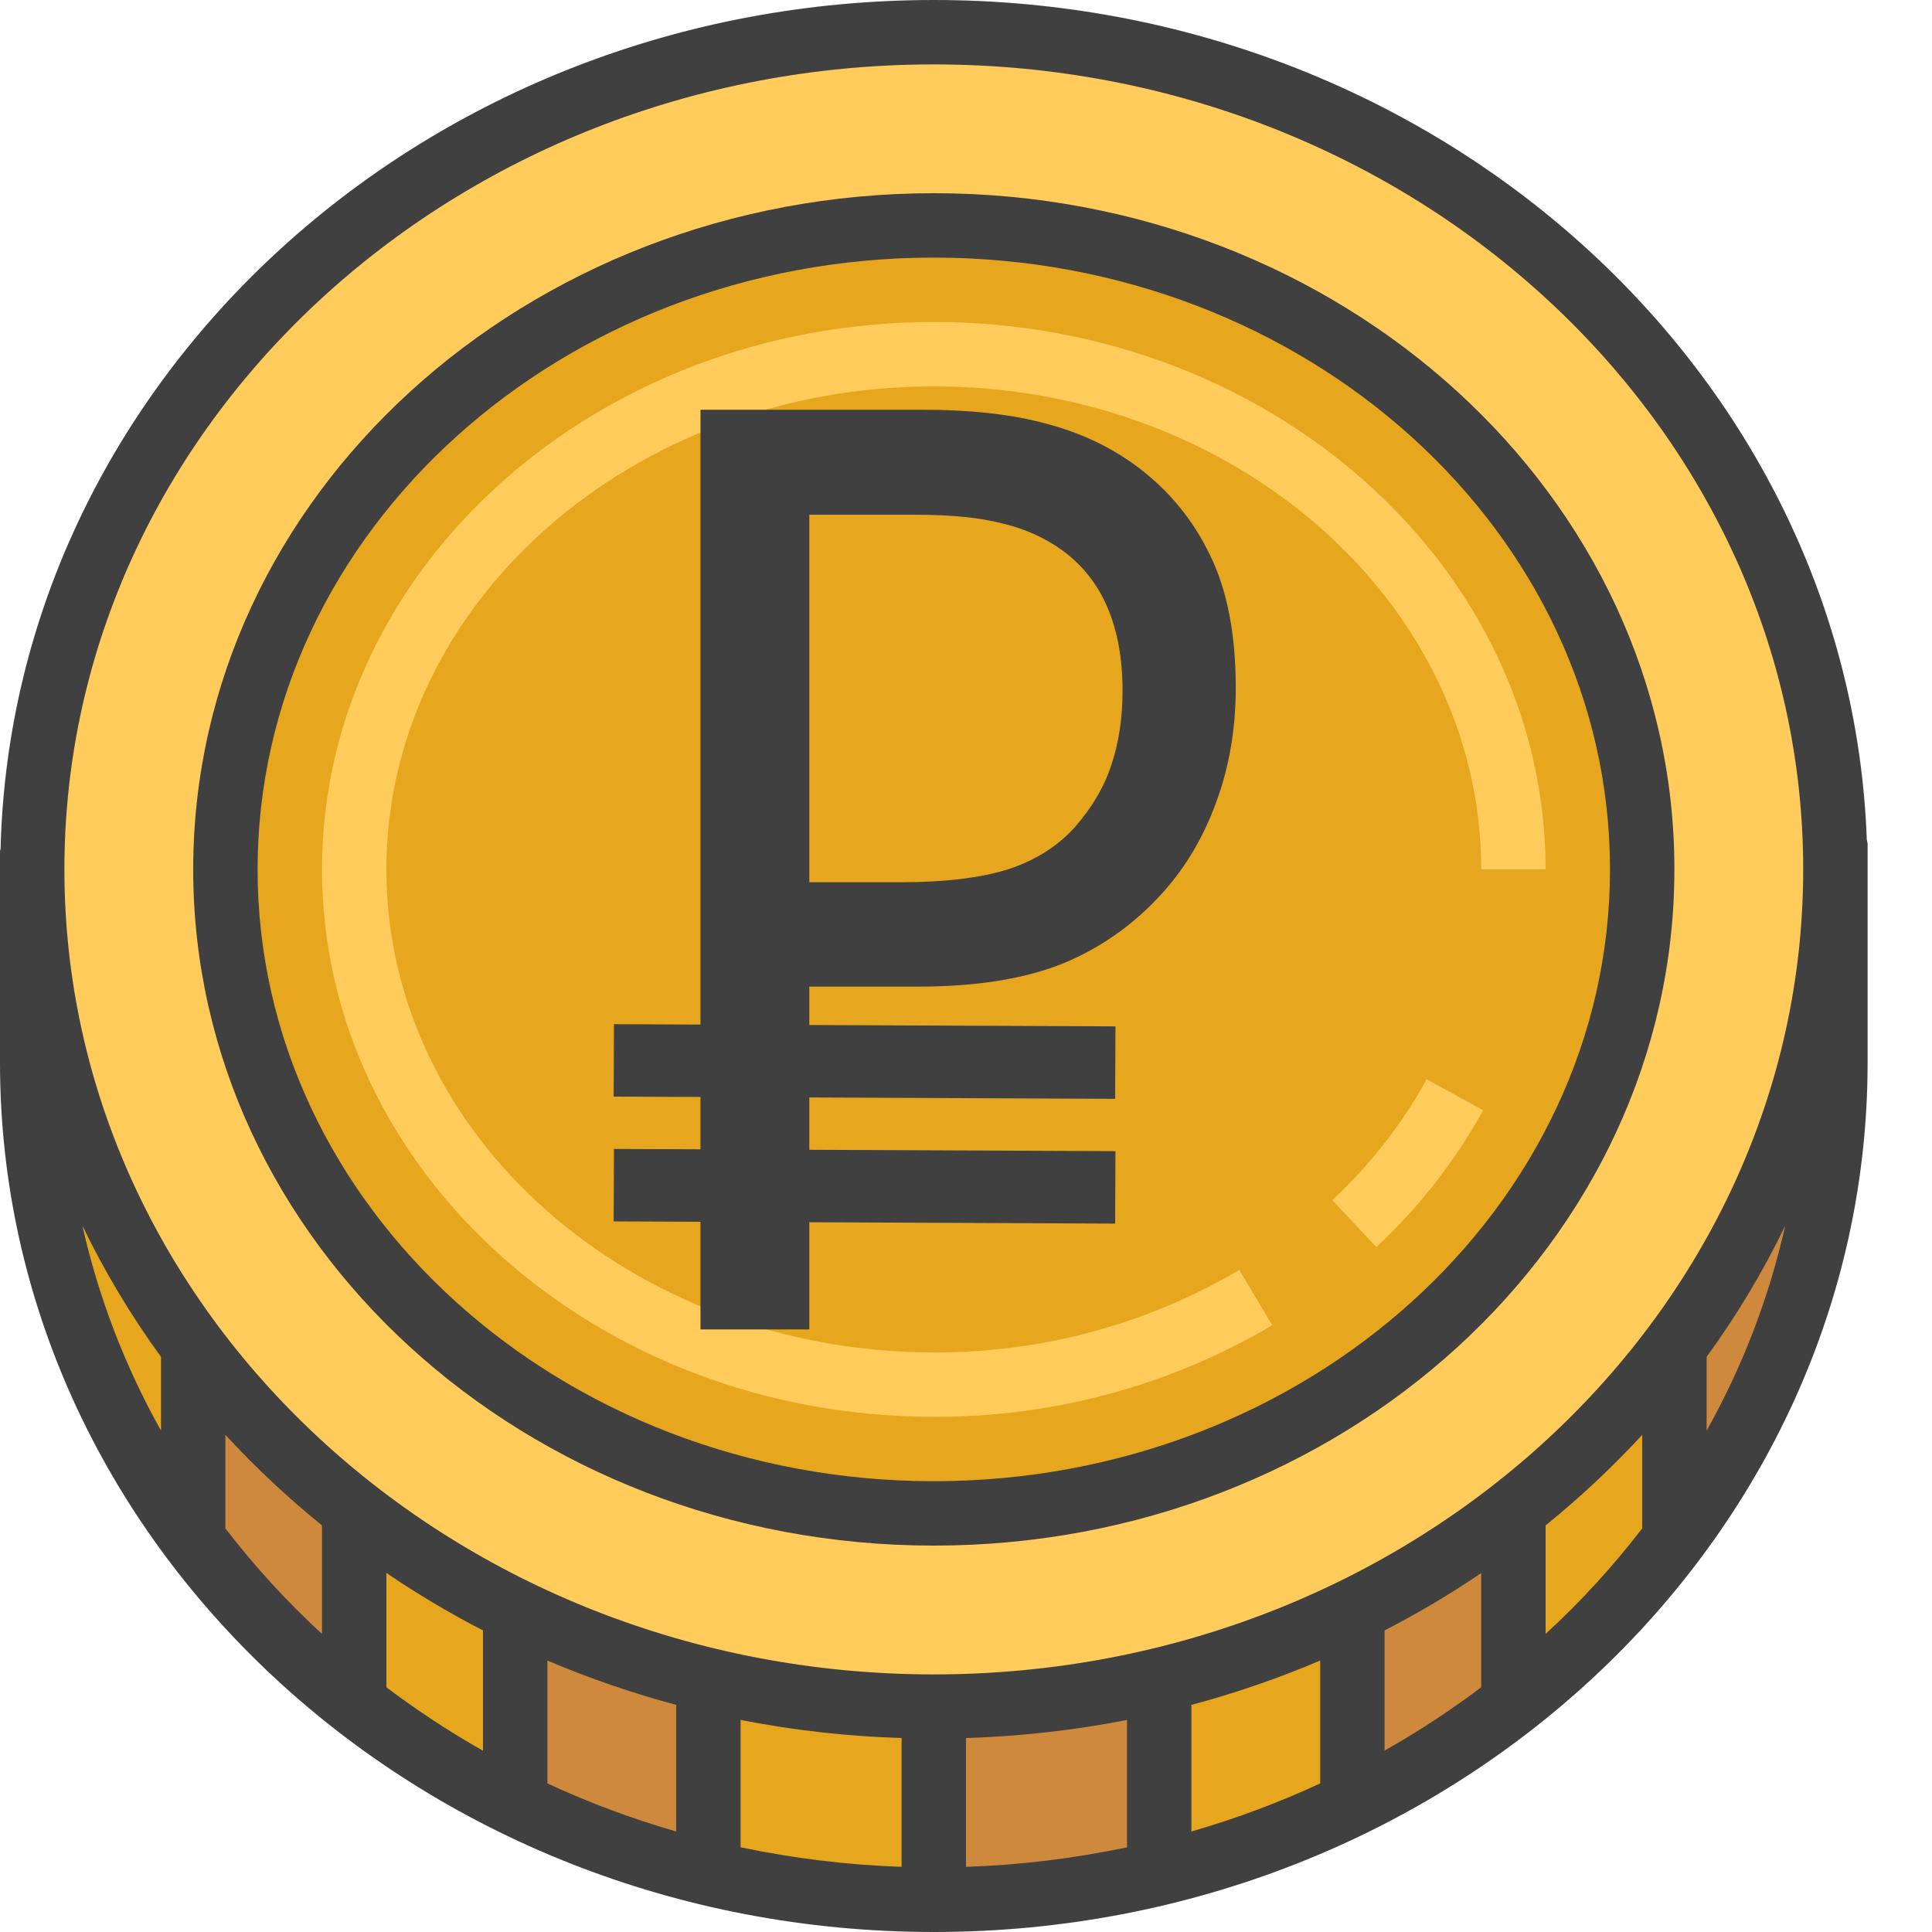
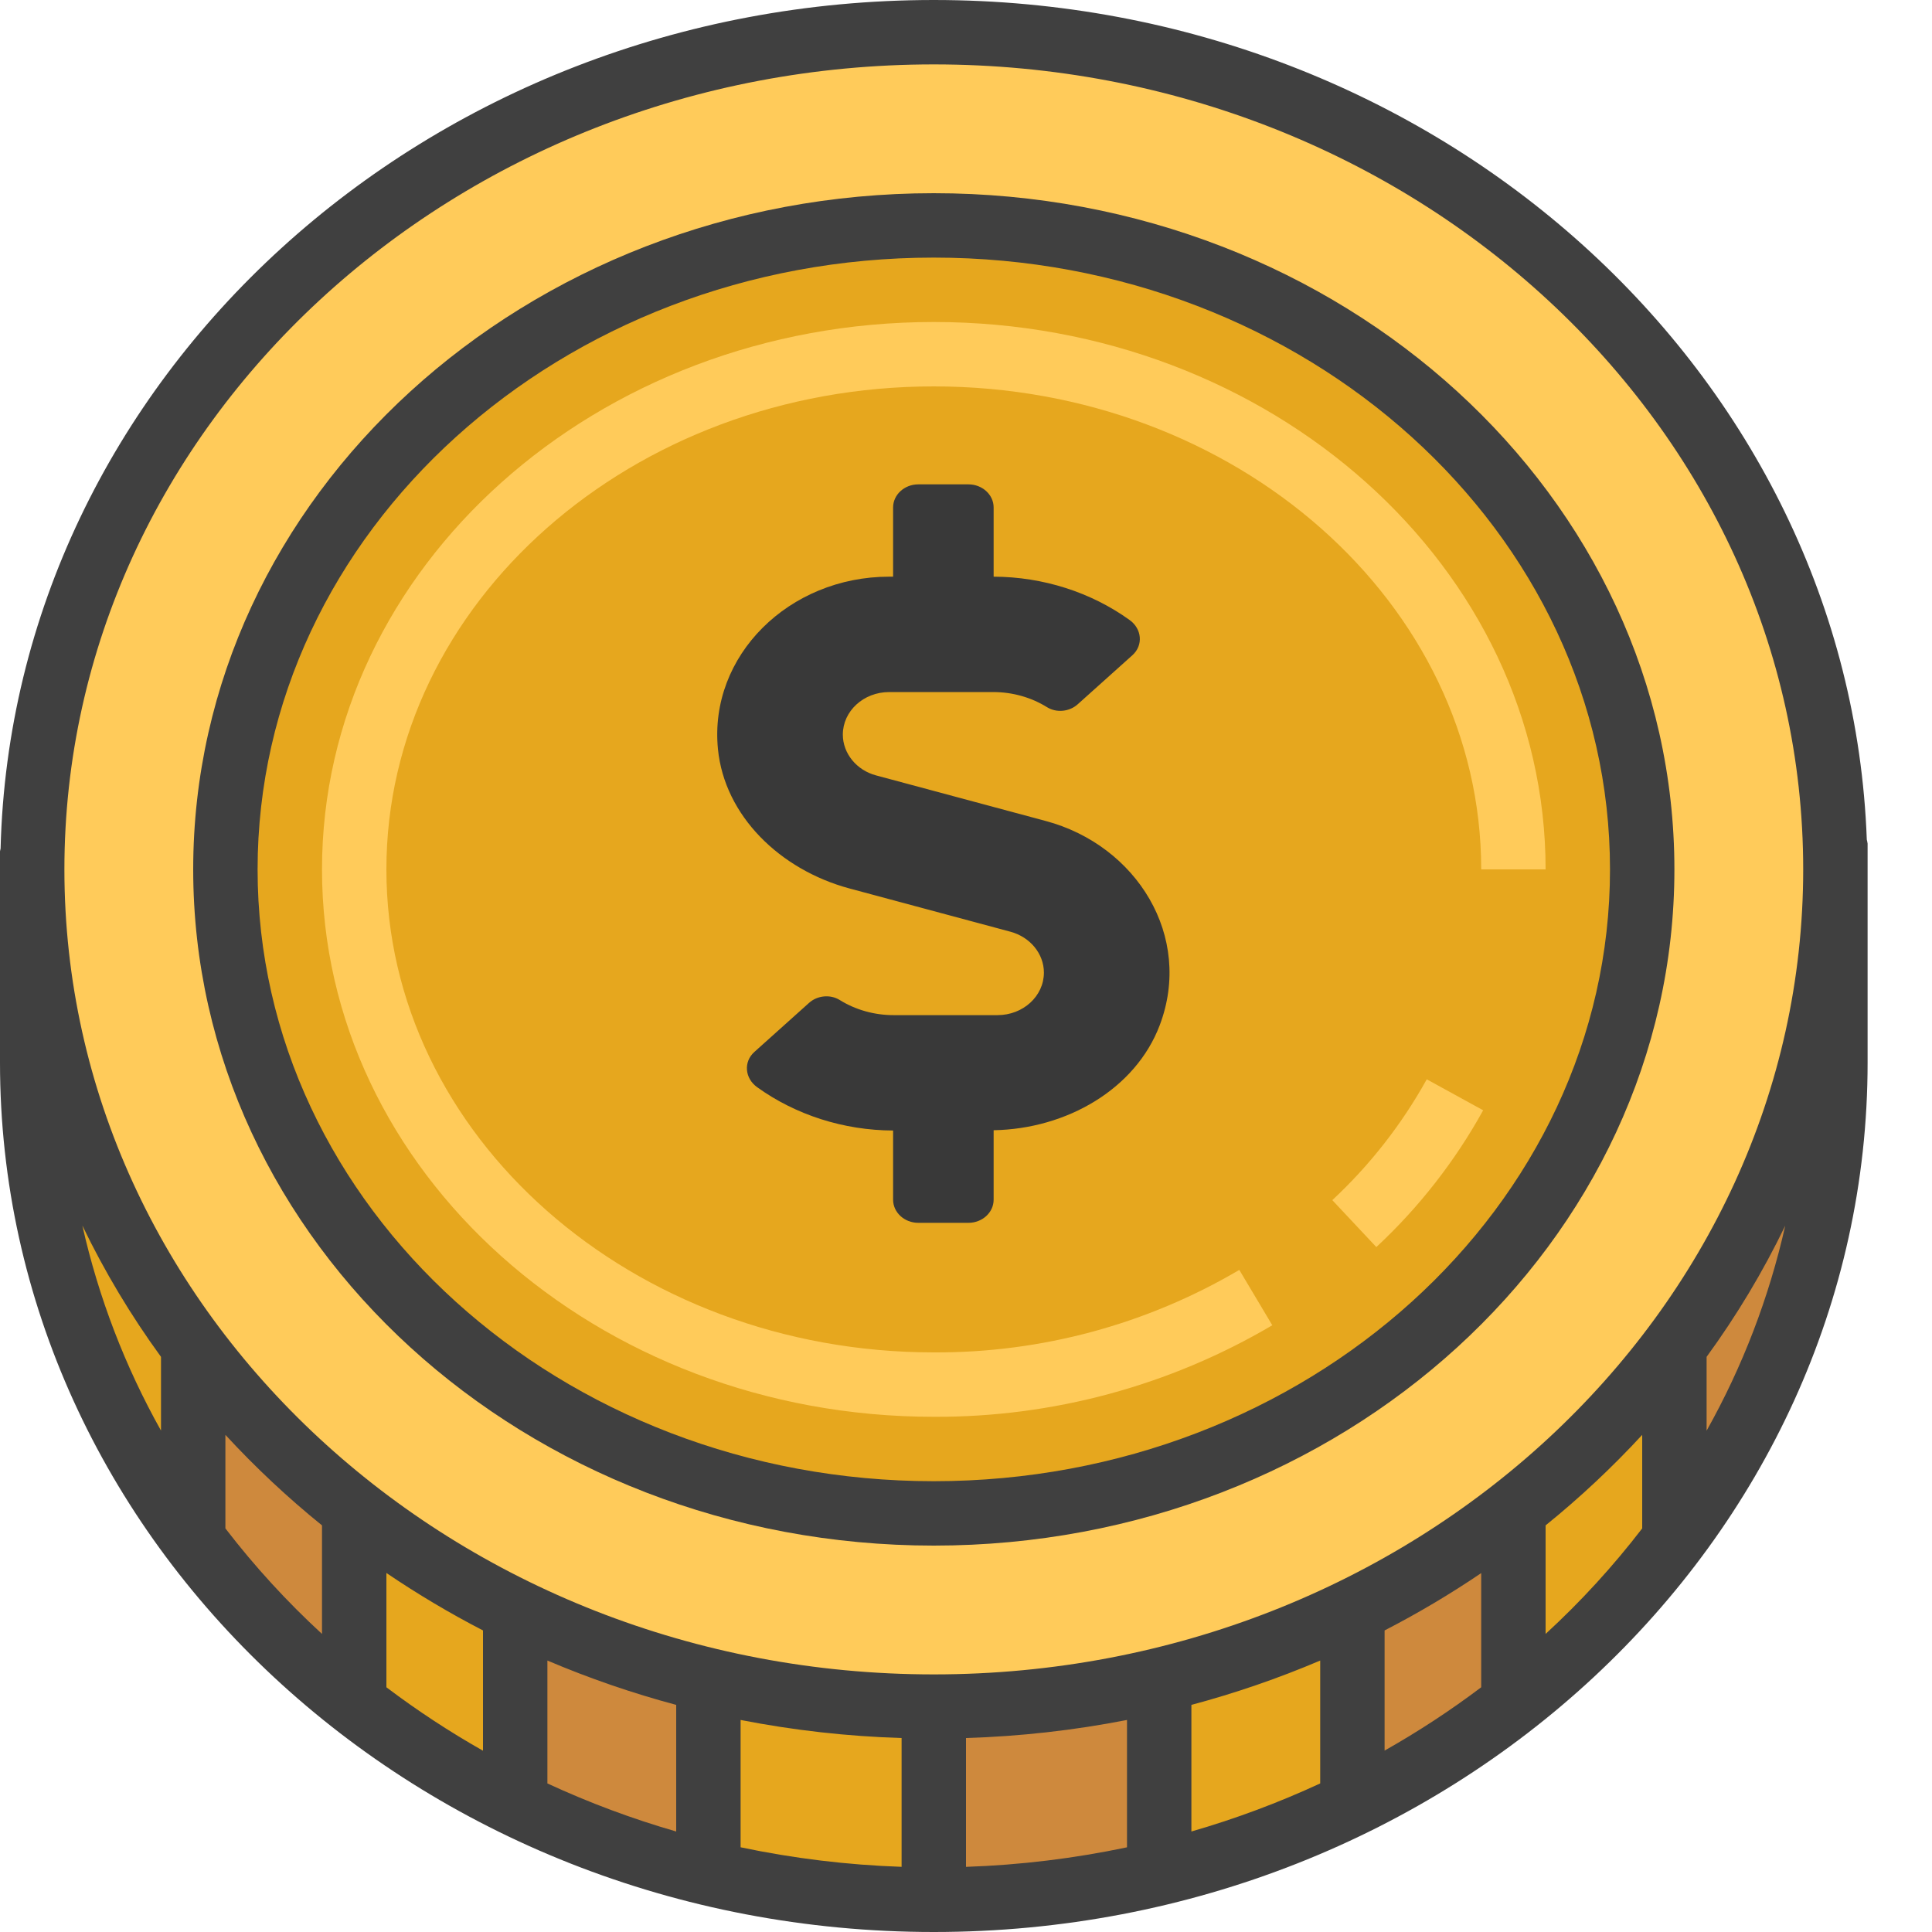
<svg xmlns="http://www.w3.org/2000/svg" viewBox="0 0 480 480">
+   <path fill="none" d="M-1-1h482v482H-1z" />
  <path fill="#ffcb5a" d="M232 8c123.68 0 224 93.121 224 208a196.786 196.786 0 01-40.64 119.441 212.027 212.027 0 01-39.758 40.079A216.398 216.398 0 01336 400.238a233.034 233.034 0 01-48 17.203 242.32 242.32 0 01-112 0 233.034 233.034 0 01-48-17.203 216.399 216.399 0 01-39.602-24.718 212.027 212.027 0 01-39.757-40.079A196.786 196.786 0 018 216C8 101.121 108.32 8 232 8zm0 0" />
-   <path fill="#ce893d" d="M415.36 335.441A196.786 196.786 0 00456 216v48a196.756 196.756 0 01-40 118.559V336l-.64-.559zm0 0M376 376v47.281a217.08 217.08 0 01-39.922 24.88L336 448v-47.762a216.398 216.398 0 0039.602-24.718l.398.48zm0 0M288.32 465.36A241.198 241.198 0 01232 472v-48a238.62 238.62 0 0056-6.559V464l.32 1.36zm0 0M176 417.441V464l-.32 1.36a230.787 230.787 0 01-47.758-17.2L128 448v-47.762a233.034 233.034 0 0048 17.203zm0 0M48.64 335.441a212.027 212.027 0 0039.758 40.079L88 376v47.281a211.796 211.796 0 01-40-40.722V336l.64-.559zm0 0" />
-   <path fill="#e6a71e" d="M416 336v46.559a211.796 211.796 0 01-40 40.722V376l-.398-.48a212.027 212.027 0 0039.757-40.079L416 336zm0 0M336 448l.078.16a230.787 230.787 0 01-47.758 17.2L288 464v-46.559a233.034 233.034 0 0048-17.203V448zm0 0M232 424v48a241.198 241.198 0 01-56.32-6.64L176 464v-46.559A238.634 238.634 0 00232 424zm0 0M88.398 375.52A216.399 216.399 0 00128 400.238V448l-.078.16A221.413 221.413 0 0188 423.281V376l.398-.48zm0 0M8 216a196.786 196.786 0 0040.64 119.441L48 336v46.559A196.756 196.756 0 018 264v-48zm400 0c0-88.367-78.797-160-176-160S56 127.633 56 216s78.797 160 176 160 176-71.633 176-160z" />
-   <g fill="#ffcb5a">
-     <path d="M341.945 309.832l-10.937-11.664a121.664 121.664 0 0023.465-30.016l14.015 7.696a136.84 136.84 0 01-26.543 33.984zm0 0" />
-     <path d="M232 352c-83.816 0-152-61.008-152-136S148.184 80 232 80s152 61.008 152 136h-16c0-66.168-61.008-120-136-120S96 149.832 96 216s61.008 120 136 120c26.688.129 52.91-6.95 75.902-20.496l8.196 13.754A164.154 164.154 0 01232 352zm0 0" />
+   <g fill="#ce893d">
+     <path d="M415.36 335.441A196.786 196.786 0 00456 216v48a196.756 196.756 0 01-40 118.559V336l-.64-.559zm0 0M376 376v47.281a217.08 217.08 0 01-39.922 24.88L336 448v-47.762a216.398 216.398 0 0039.602-24.718l.398.48zm0 0M288.32 465.36A241.198 241.198 0 01232 472v-48a238.62 238.62 0 0056-6.559V464l.32 1.36zm0 0M176 417.441V464l-.32 1.36a230.787 230.787 0 01-47.758-17.2L128 448v-47.762a233.034 233.034 0 0048 17.203zm0 0M48.64 335.441a212.027 212.027 0 0039.758 40.079L88 376v47.281a211.796 211.796 0 01-40-40.722V336l.64-.559zm0 0" />
  </g>
-   <g fill="#404040">
-     <path d="M232 384c101.465 0 184-75.367 184-168S333.465 48 232 48 48 123.367 48 216s82.535 168 184 168zm0-320c92.633 0 168 68.184 168 152s-75.367 152-168 152S64 299.816 64 216 139.367 64 232 64zm0 0" />
-     <path d="M464 264v-54.398a8.543 8.543 0 00-.2-1C459.587 92.91 357.259 0 232 0 105.953 0 3.121 94.105.145 210.809c-.063.23-.11.46-.145.695V264c0 119.105 104.078 216 232 216s232-96.895 232-216zm-40 91.45v-18.345a211.362 211.362 0 0019.535-32.585A188.713 188.713 0 01424 355.45zM232 16c119.105 0 216 89.719 216 200s-96.895 200-216 200S16 326.281 16 216 112.895 16 232 16zM120 405.078v29.883a217.219 217.219 0 01-24-15.762v-28.398c7.707 5.23 15.723 10 24 14.277zm16 7.48a240.435 240.435 0 0032 11.016v31.457a223.92 223.92 0 01-32-11.941v-30.531zm48 14.762a247.971 247.971 0 0040 4.489v32a232.753 232.753 0 01-40-4.856V427.32zm56 4.489a247.971 247.971 0 0040-4.489v31.64a232.37 232.37 0 01-40 4.856V431.81zm56-8.235a240.435 240.435 0 0032-11.015v30.53a223.92 223.92 0 01-32 11.942v-31.457zm48-18.496a233.691 233.691 0 0024-14.246v28.367a217.888 217.888 0 01-24 15.73v-29.85zm-304-68v18.348a188.841 188.841 0 01-19.535-50.93A211.586 211.586 0 0040 337.106v-.028zm16 42.625v-23.215a225.64 225.64 0 0024 22.489v26.968a206.495 206.495 0 01-24-26.218v-.024zm328 26.219v-26.945a225.64 225.64 0 0024-22.489v23.239a206.495 206.495 0 01-24 26.218v-.023zm0 0" />
-     <path d="M307.02 170.854q0 15.191-4.779 28.234-4.642 12.89-13.107 22.403-10.513 11.816-24.85 17.8-14.336 5.831-36.182 5.831h-27.034v85.163h-27.034V101.803h55.16q18.297 0 30.994 3.53 12.698 3.375 22.529 10.74 11.605 8.747 17.886 21.79 6.417 13.043 6.417 32.99zm-28.126.767q0-11.815-3.687-20.562-3.686-8.746-11.196-14.27-6.553-4.757-15.019-6.752-8.328-2.148-21.163-2.148h-26.76v91.3h22.8q16.385 0 26.625-3.222 10.24-3.376 16.658-10.588 6.417-7.365 9.011-15.498 2.73-8.132 2.73-18.26z" />
+   <g fill="#e6a71e">
+     <path d="M416 336v46.559a211.796 211.796 0 01-40 40.722V376l-.398-.48a212.027 212.027 0 0039.757-40.079L416 336zm0 0M336 448l.078.16a230.787 230.787 0 01-47.758 17.2L288 464v-46.559a233.034 233.034 0 0048-17.203V448zm0 0M232 424v48a241.198 241.198 0 01-56.32-6.64L176 464v-46.559A238.634 238.634 0 00232 424zm0 0M88.398 375.52A216.399 216.399 0 00128 400.238V448l-.078.16A221.413 221.413 0 0188 423.281V376l.398-.48zm0 0M8 216a196.786 196.786 0 0040.64 119.441L48 336v46.559A196.756 196.756 0 018 264v-48zm400 0c0-88.367-78.797-160-176-160S56 127.633 56 216s78.797 160 176 160 176-71.633 176-160z" />
  </g>
-   <path fill="none" stroke="#404040" stroke-linecap="null" stroke-linejoin="null" stroke-opacity="null" stroke-width="18" d="M152.5 263.453l124.594.547M152.5 294.453l124.594.547" />
+   <path fill="#ffcb5a" d="M341.945 309.832l-10.937-11.664a121.664 121.664 0 0023.465-30.016l14.015 7.696a136.84 136.84 0 01-26.543 33.984zm0 0" />
+   <path fill="#ffcb5a" d="M232 352c-83.816 0-152-61.008-152-136S148.184 80 232 80s152 61.008 152 136h-16c0-66.168-61.008-120-136-120S96 149.832 96 216s61.008 120 136 120c26.688.129 52.91-6.95 75.902-20.496l8.196 13.754A164.154 164.154 0 01232 352zm0 0" />
+   <path fill="#404040" d="M232 384c101.465 0 184-75.367 184-168S333.465 48 232 48 48 123.367 48 216s82.535 168 184 168zm0-320c92.633 0 168 68.184 168 152s-75.367 152-168 152S64 299.816 64 216 139.367 64 232 64zm0 0" />
+   <path fill="#404040" d="M464 264v-54.398a8.543 8.543 0 00-.2-1C459.587 92.91 357.259 0 232 0 105.953 0 3.121 94.105.145 210.809c-.063.23-.11.46-.145.695V264c0 119.105 104.078 216 232 216s232-96.895 232-216zm-40 91.45v-18.345a211.362 211.362 0 0019.535-32.585A188.713 188.713 0 01424 355.45zM232 16c119.105 0 216 89.719 216 200s-96.895 200-216 200S16 326.281 16 216 112.895 16 232 16zM120 405.078v29.883a217.219 217.219 0 01-24-15.762v-28.398c7.707 5.23 15.723 10 24 14.277zm16 7.48a240.435 240.435 0 0032 11.016v31.457a223.92 223.92 0 01-32-11.941v-30.531zm48 14.762a247.971 247.971 0 0040 4.489v32a232.753 232.753 0 01-40-4.856V427.32zm56 4.489a247.971 247.971 0 0040-4.489v31.64a232.37 232.37 0 01-40 4.856V431.81zm56-8.235a240.435 240.435 0 0032-11.015v30.53a223.92 223.92 0 01-32 11.942v-31.457zm48-18.496a233.691 233.691 0 0024-14.246v28.367a217.888 217.888 0 01-24 15.73v-29.85zm-304-68v18.348a188.841 188.841 0 01-19.535-50.93A211.586 211.586 0 0040 337.106v-.028zm16 42.625v-23.215a225.64 225.64 0 0024 22.489v26.968a206.495 206.495 0 01-24-26.218v-.024zm328 26.219v-26.945a225.64 225.64 0 0024-22.489v23.239a206.495 206.495 0 01-24 26.218v-.023zm0 0" />
+   <g transform="matrix(0.390266, 0, 0, 0.358334, 178.1788, 120.3393)" style="">
+     <path d="M209.2 233.4l-108-31.6C88.7 198.2 80 186.5 80 173.5c0-16.3 13.2-29.5 29.5-29.5h66.3c12.2 0 24.2 3.7 34.2 10.5 6.1 4.1 14.3 3.1 19.5-2l34.8-34c7.1-6.9 6.1-18.4-1.8-24.5C238 74.8 207.4 64.1 176 64V16c0-8.8-7.2-16-16-16h-32c-8.8 0-16 7.2-16 16v48h-2.5C45.8 64-5.4 118.7.5 183.6c4.2 46.1 39.4 83.6 83.8 96.6l102.5 30c12.5 3.7 21.2 15.3 21.2 28.3 0 16.3-13.2 29.5-29.5 29.5h-66.3C100 368 88 364.3 78 357.5c-6.1-4.1-14.3-3.1-19.5 2l-34.8 34c-7.1 6.9-6.1 18.4 1.8 24.5 24.5 19.2 55.1 29.9 86.5 30v48c0 8.8 7.2 16 16 16h32c8.8 0 16-7.2 16-16v-48.2c46.6-.9 90.3-28.6 105.7-72.7 21.5-61.6-14.6-124.8-72.5-141.7z" style="fill: rgb(57, 57, 57);" />
+   </g>
</svg>
